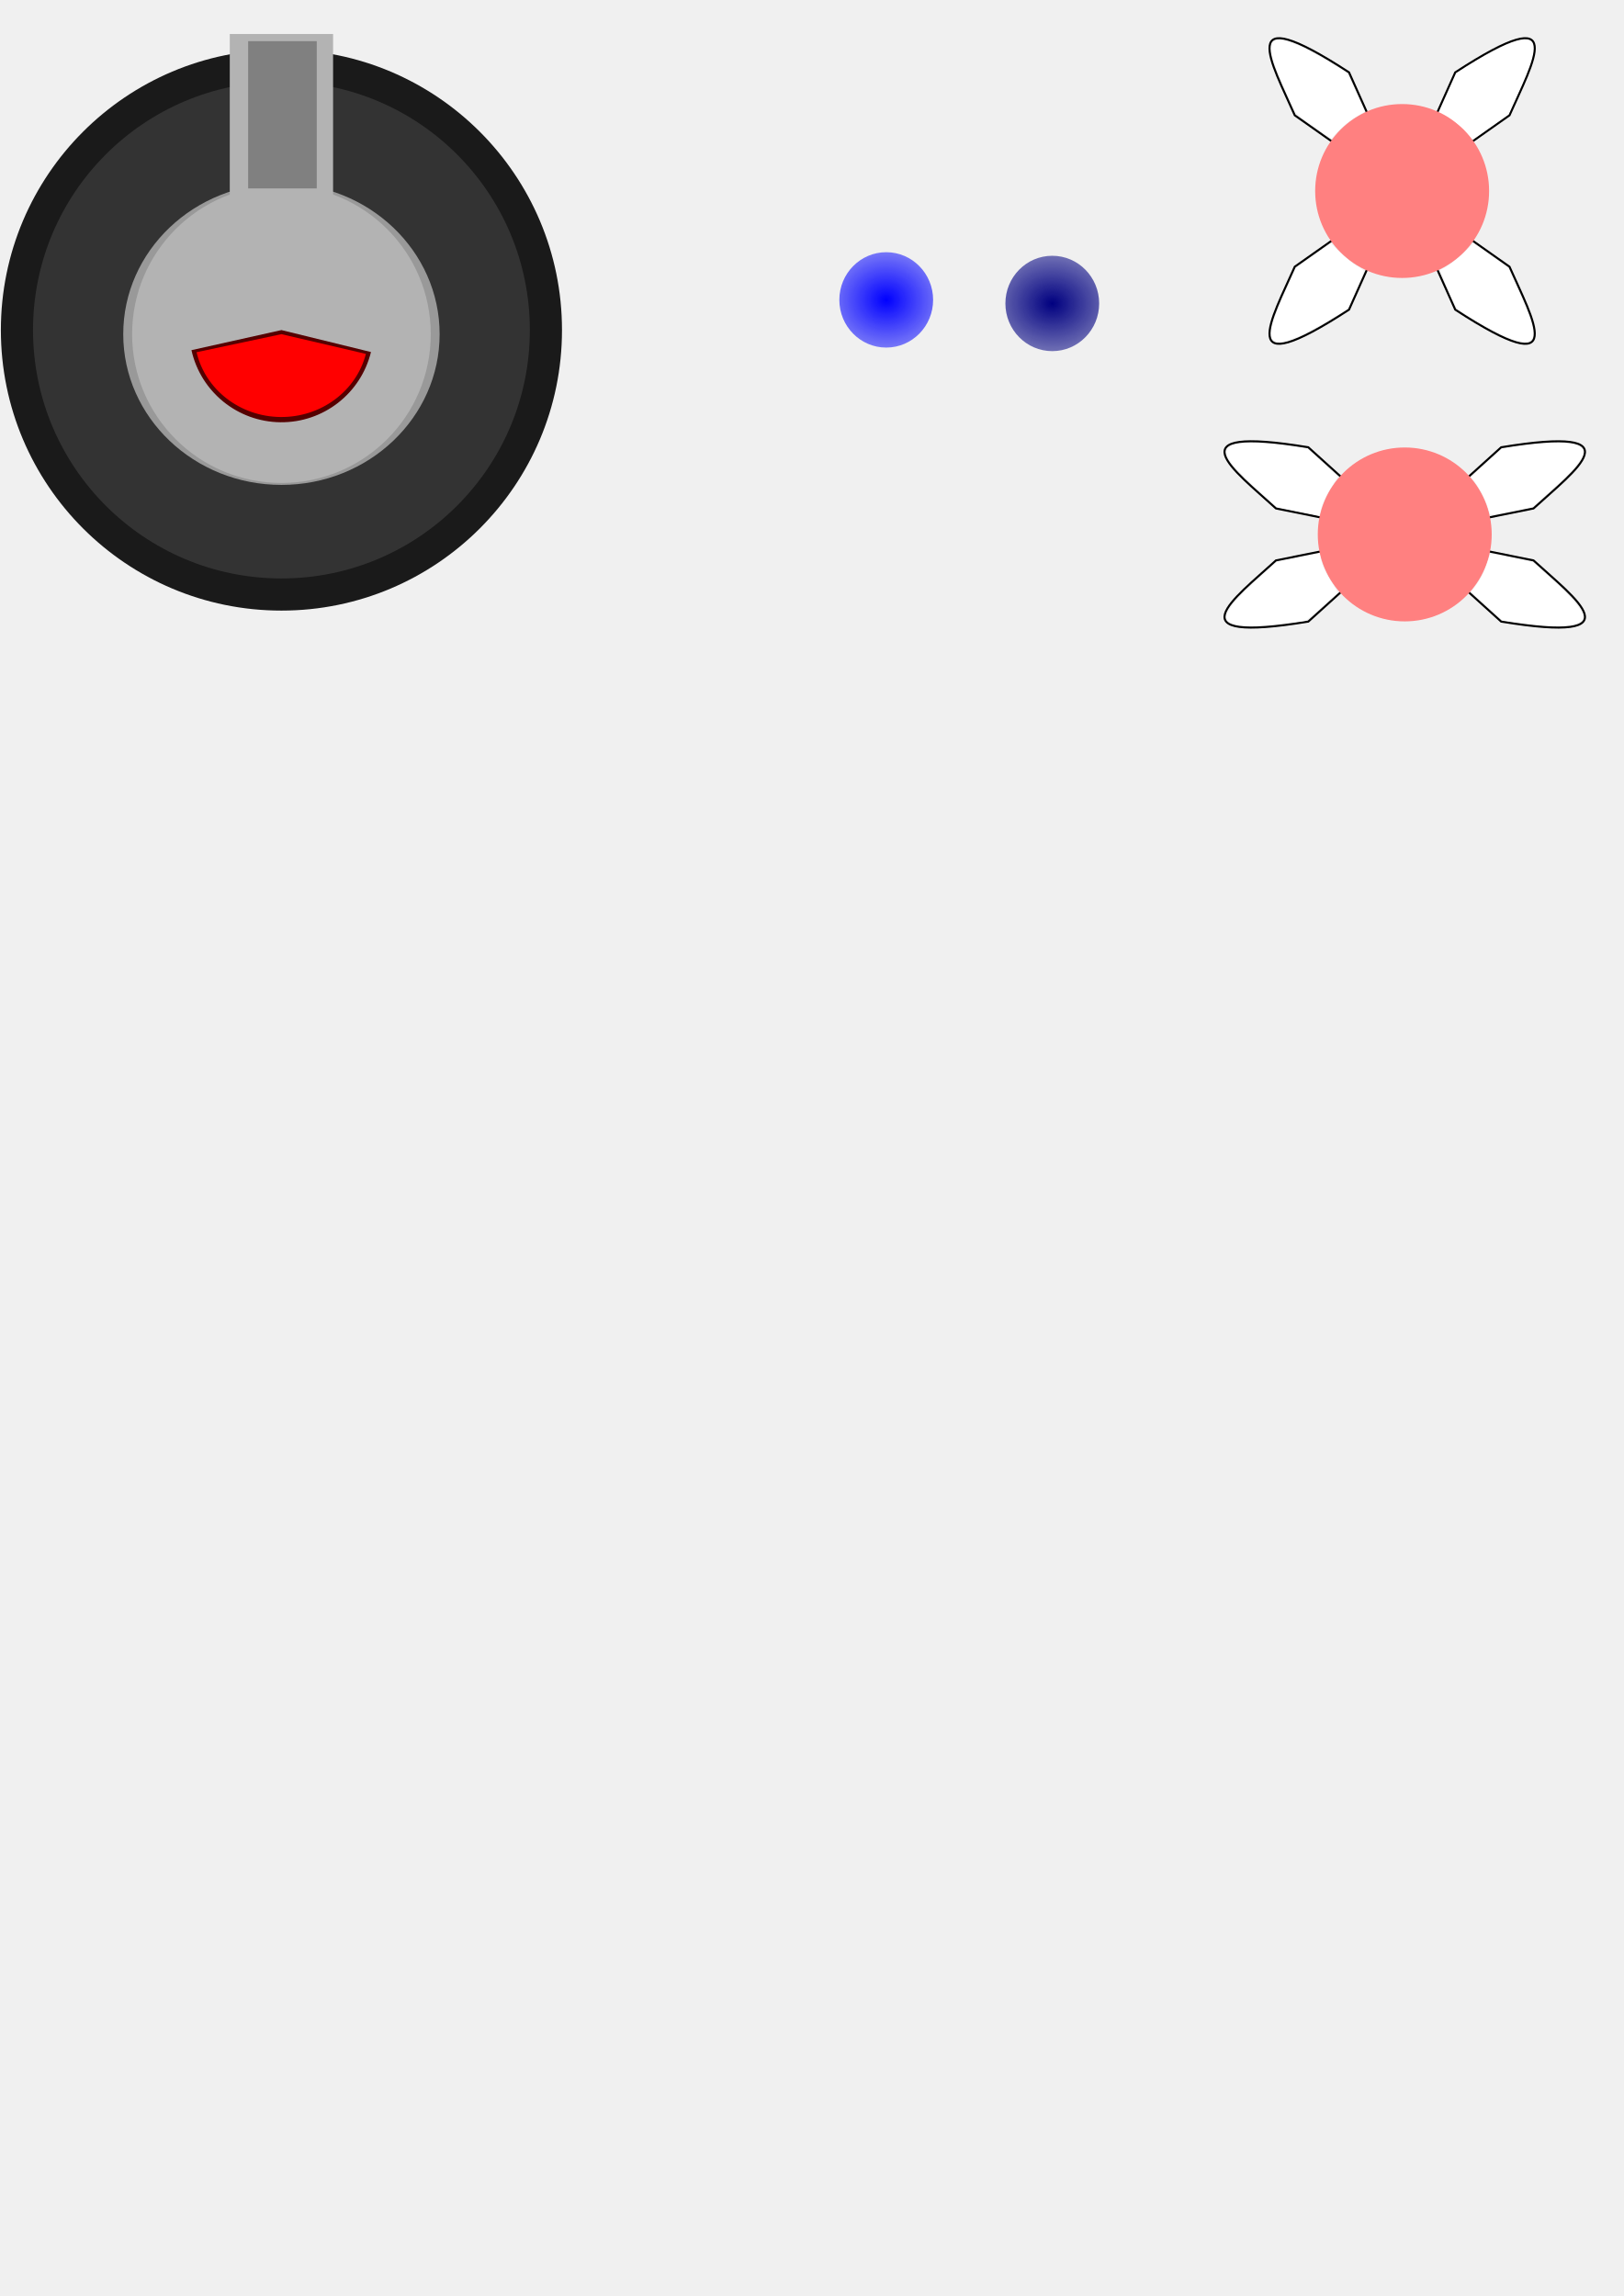
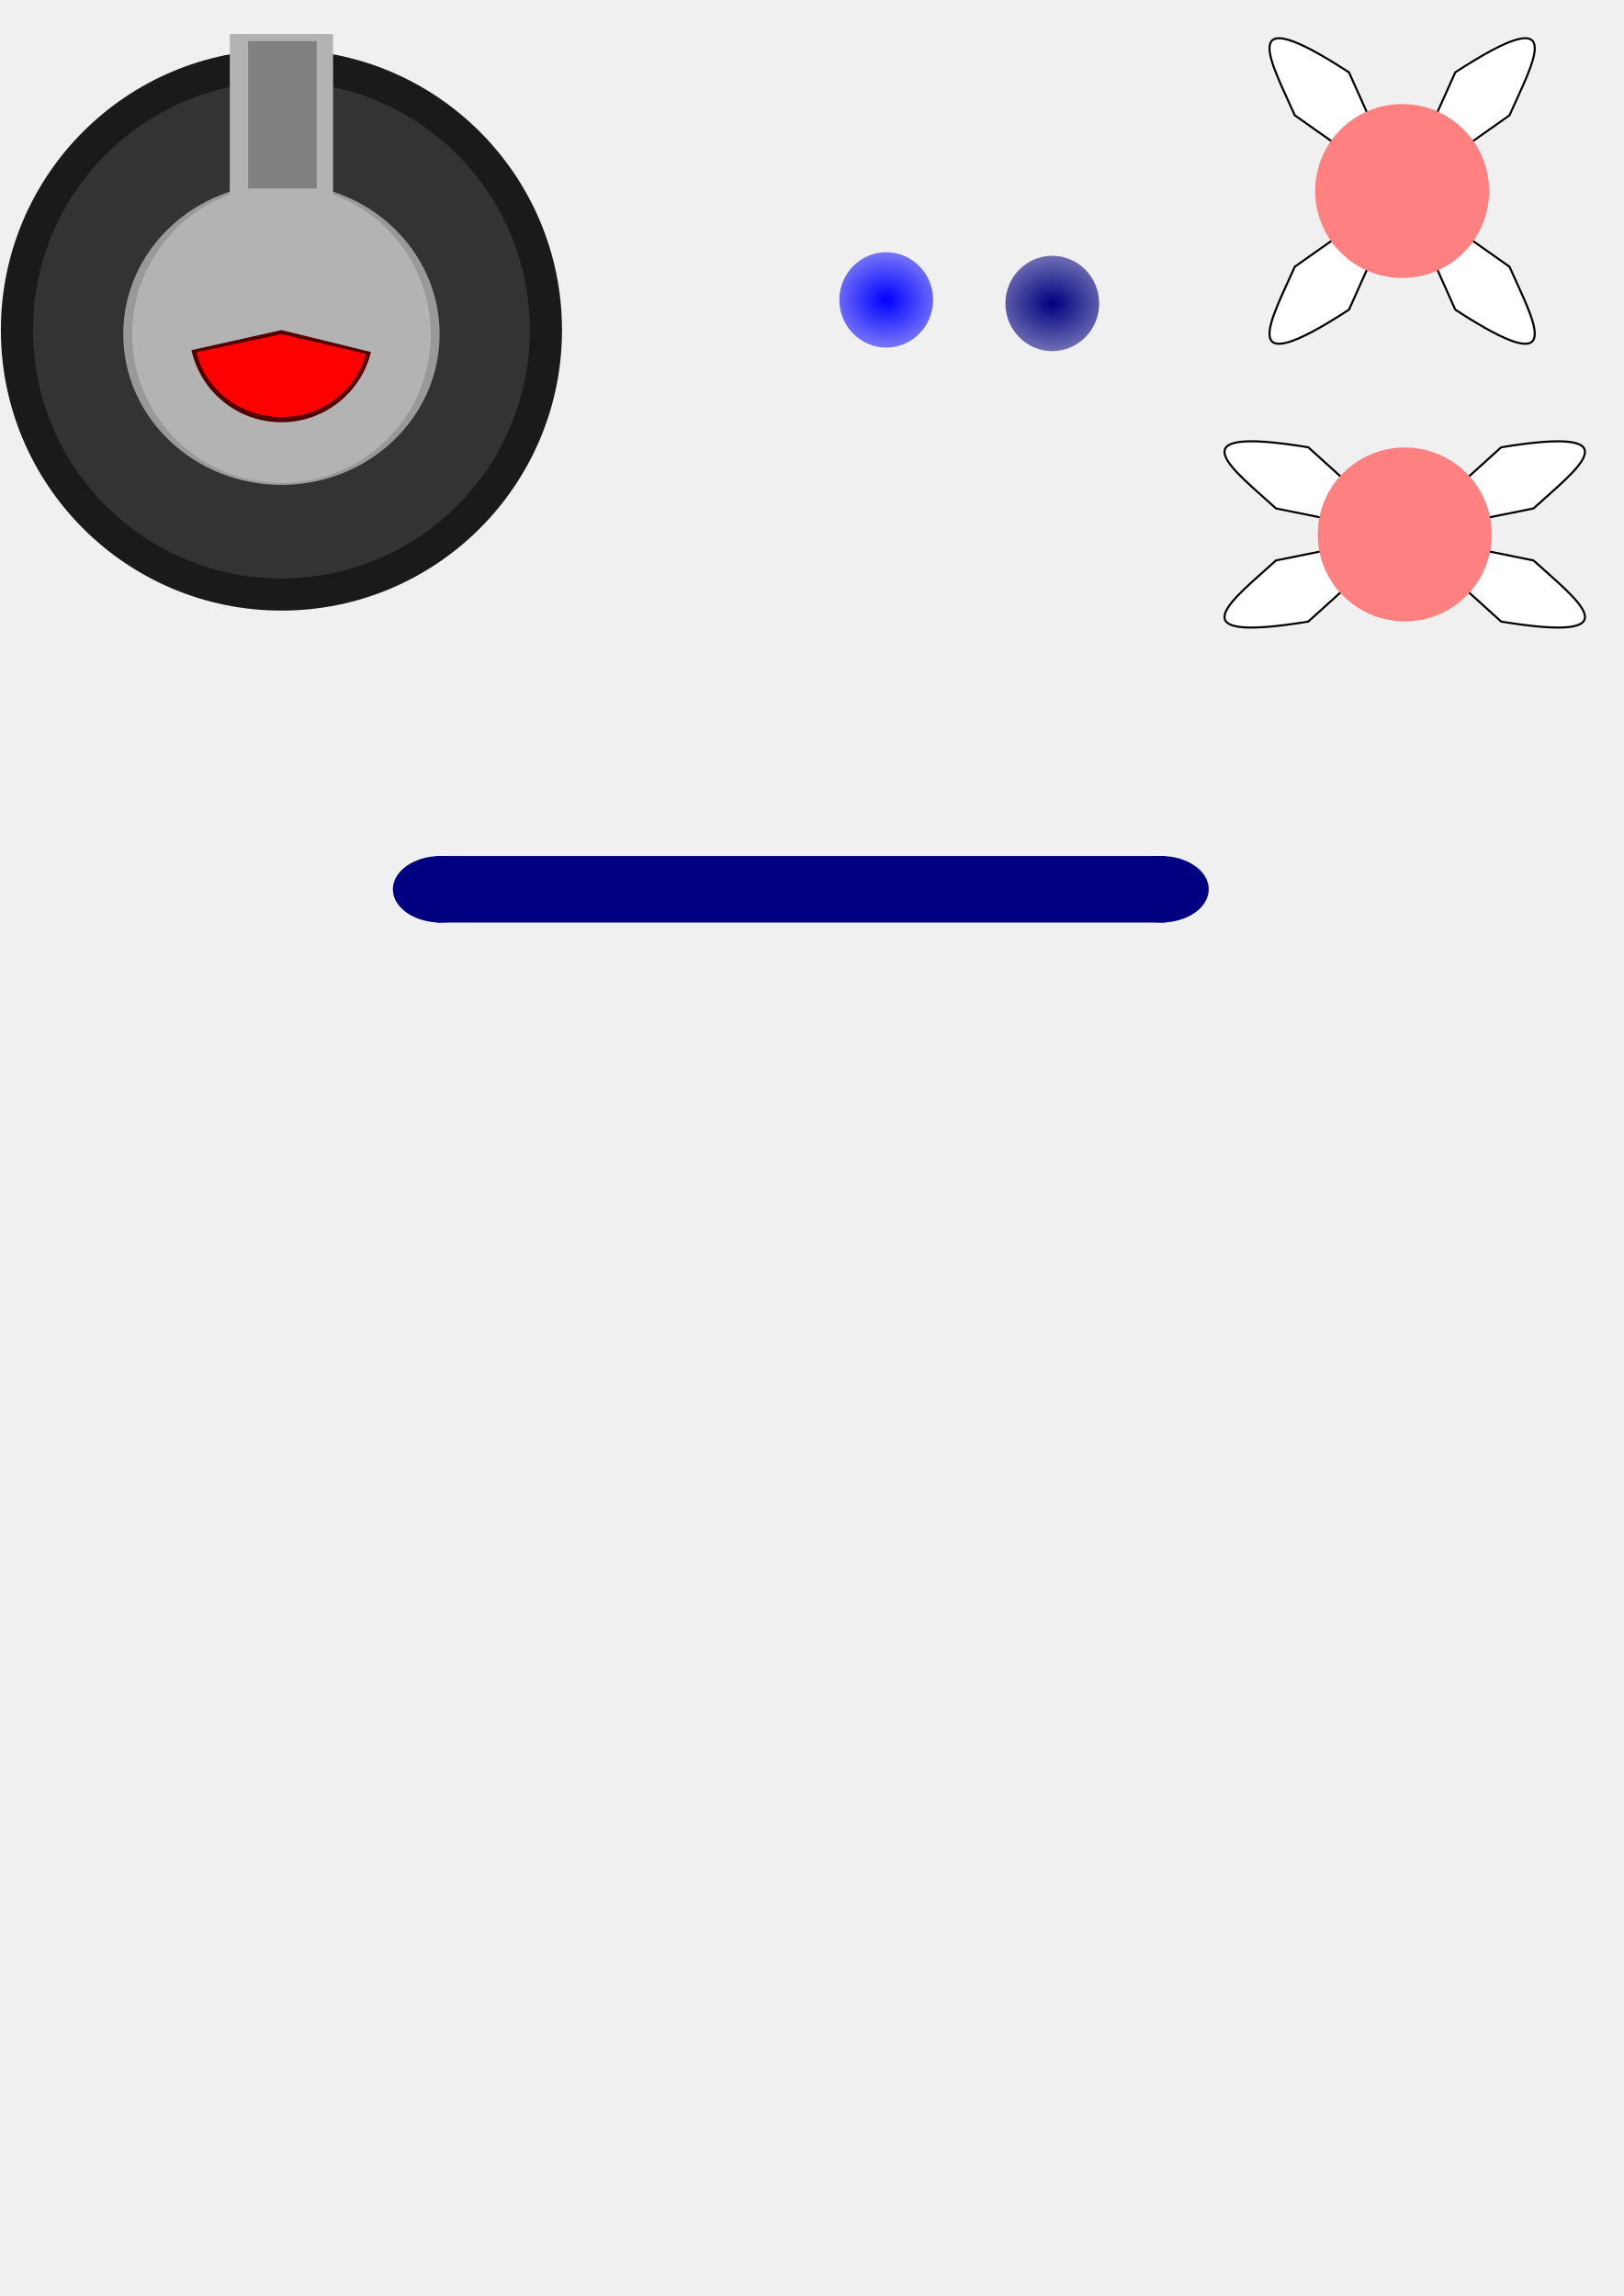
<svg xmlns="http://www.w3.org/2000/svg" xmlns:xlink="http://www.w3.org/1999/xlink" width="210mm" height="297mm" viewBox="0 0 210 297" version="1.1" id="svg8">
  <defs id="defs2">
    <linearGradient id="linearGradient56">
      <stop style="stop-color:#000080;stop-opacity:1;" offset="0" id="stop52" />
      <stop style="stop-color:#000080;stop-opacity:0;" offset="1" id="stop54" />
    </linearGradient>
    <linearGradient id="linearGradient52">
      <stop style="stop-color:#0000ff;stop-opacity:1;" offset="0" id="stop48" />
      <stop style="stop-color:#0000ff;stop-opacity:0;" offset="1" id="stop50" />
    </linearGradient>
    <radialGradient xlink:href="#linearGradient52" id="radialGradient54" cx="118.846" cy="38.503" fx="118.846" fy="38.503" r="6.064" gradientTransform="matrix(-0.03664053,2.064168,-2.336914,-0.04148215,208.9529,-204.9301)" gradientUnits="userSpaceOnUse" />
    <radialGradient xlink:href="#linearGradient56" id="radialGradient58" cx="136.095" cy="39.253" fx="136.095" fy="39.253" r="6.064" gradientTransform="matrix(-0.03746821,2.198786,-2.647171,-0.04510886,245.1038,-258.2195)" gradientUnits="userSpaceOnUse" />
  </defs>
  <g id="layer1">
    <circle style="fill:#1a1a1a;stroke-width:0.265" id="path18" cx="36.399" cy="42.698" r="36.286" />
    <circle style="fill:#333333;stroke-width:0.265" id="path20" cy="42.698" cx="36.399" r="32.128" />
    <path style="fill:#999999;stroke-width:0.275" id="path24-4" d="M 56.859,43.227 A 20.46,19.499 0 0 1 36.4,62.725 20.46,19.499 0 0 1 15.939,43.228 20.46,19.499 0 0 1 36.398,23.728 20.46,19.499 0 0 1 56.859,43.225 l -20.46,0.002 z" />
    <path style="fill:#b3b3b3;stroke-width:0.265" id="path24" d="M 55.712,43.227 A 19.313,19.248 0 0 1 36.4,62.475 19.313,19.248 0 0 1 17.086,43.228 19.313,19.248 0 0 1 36.398,23.978 19.313,19.248 0 0 1 55.712,43.225 l -19.313,0.002 z" />
    <path style="fill:#550000;stroke-width:0.281" id="path34-9" d="M 47.98,45.537 A 11.924,11.924 0 0 1 36.275,54.621 11.924,11.924 0 0 1 24.761,45.295 l 11.638,-2.597 z" />
    <path style="fill:#ff0000;stroke-width:0.258" id="path34" d="M 47.32,45.779 A 11.245,10.716 0 0 1 36.282,53.942 11.245,10.716 0 0 1 25.424,45.561 l 10.975,-2.334 z" />
    <rect style="fill:#b3b3b3;stroke-width:0.248" id="rect51" width="13.361" height="32.676" x="29.718" y="4.399" />
    <rect style="fill:#808080;stroke-width:0.154" id="rect51-0" width="8.871" height="19.05" x="32.096" y="5.325" />
    <ellipse style="fill:url(#radialGradient54);fill-opacity:1;stroke-width:0.052" id="path38" cx="114.62" cy="38.792" rx="6.064" ry="6.169" />
    <ellipse style="fill:url(#radialGradient58);fill-opacity:1;stroke-width:0.052" id="path38-6" cx="136.095" cy="39.253" rx="6.064" ry="6.169" />
    <path style="fill:none;stroke:#000000;stroke-width:0.265px;stroke-linecap:butt;stroke-linejoin:miter;stroke-opacity:1" d="M 181.344,24.708 174.474,9.361 c -15.083,-9.831 -9.955,-1.136 -7.016,5.554 z" id="path62-3" />
    <path style="fill:none;stroke:#000000;stroke-width:0.265px;stroke-linecap:butt;stroke-linejoin:miter;stroke-opacity:1" d="m 181.344,24.708 -6.87,15.347 c -15.083,9.831 -9.955,1.136 -7.016,-5.554 z" id="path62-3-0" />
    <path style="fill:#ffffff;stroke:#000000;stroke-width:0.265px;stroke-linecap:butt;stroke-linejoin:miter;stroke-opacity:1" d="m 181.344,24.708 6.87,-15.347 c 15.083,-9.831 9.955,-1.136 7.016,5.554 z" id="path62-3-9" />
    <path style="fill:none;stroke:#000000;stroke-width:0.265px;stroke-linecap:butt;stroke-linejoin:miter;stroke-opacity:1" d="m 181.344,24.708 6.87,15.347 c 15.083,9.831 9.955,1.136 7.016,-5.554 z" id="path62-3-0-0" />
    <circle style="fill:#ff8080;stroke-width:0.265" id="path58" cx="181.344" cy="24.708" r="11.248" />
    <path style="fill:#ffffff;stroke-width:0.552" d="m 716.44,64.099 c -3.005,-3.207 -10.039,-8.561 -12.189,-9.278 -0.331,-0.11 1.255,-4.301 3.639,-9.619 l 4.225,-9.423 8.377,-5.052 c 17.582,-10.604 26.888,-13.555 28.602,-9.07 1.191,3.117 -0.632,9.029 -7.607,24.665 l -4.208,9.432 -8.624,6.089 -8.624,6.089 z" id="path4623" transform="scale(0.2645833)" />
    <path style="fill:#ffffff;stroke-width:0.552" d="m 642.113,61.803 c -4.584,-3.235 -8.608,-6.491 -9.044,-7.32 -2.119,-4.026 -8.619,-19.171 -10.039,-23.394 -1.817,-5.402 -2.024,-8.469 -0.698,-10.361 2.154,-3.075 11.253,0.015 26.21,8.9 4.379,2.601 8.518,5.193 9.198,5.76 0.68,0.567 3.074,5.128 5.32,10.136 l 4.083,9.105 -2.982,1.667 c -3.945,2.206 -8.581,5.966 -11.013,8.934 -1.082,1.32 -2.149,2.401 -2.371,2.401 -0.222,0 -4.12,-2.622 -8.663,-5.828 z" id="path4625" transform="scale(0.2645833)" />
    <path style="fill:#ffffff;stroke-width:0.552" d="m 622.337,166.057 c -2.259,-2.496 -0.361,-9.444 7.042,-25.782 l 4.255,-9.391 8.48,-5.941 8.481,-5.941 4.641,4.56 c 2.553,2.508 6.178,5.43 8.057,6.494 1.879,1.063 3.419,2.172 3.422,2.463 0.003,0.291 -1.791,4.554 -3.987,9.474 l -3.993,8.944 -7.746,4.694 c -16.723,10.135 -25.896,13.473 -28.652,10.427 z" id="path4627" transform="scale(0.2645833)" />
    <path style="fill:#ffffff;stroke-width:0.552" d="m 739.918,166.044 c -9.16,-3.347 -26.894,-13.67 -28.395,-16.529 -2.377,-4.527 -7.818,-17.517 -7.396,-17.658 2.402,-0.801 8.264,-5.075 11.784,-8.592 l 4.307,-4.304 8.469,5.99 8.469,5.99 3.657,8.016 c 7.498,16.434 9.595,23.199 8.137,26.251 -0.666,1.394 -1.081,1.596 -3.512,1.712 -1.61,0.076 -3.907,-0.289 -5.52,-0.878 z" id="path4629" transform="scale(0.2645833)" />
    <path style="fill:none;stroke:#000000;stroke-width:0.265px;stroke-linecap:butt;stroke-linejoin:miter;stroke-opacity:1" d="M 181.681,69.132 169.206,57.857 c -17.766,-2.915 -9.568,2.975 -4.181,7.912 z" id="path62-3-1" />
    <path style="fill:none;stroke:#000000;stroke-width:0.265px;stroke-linecap:butt;stroke-linejoin:miter;stroke-opacity:1" d="m 181.681,69.132 12.475,-11.274 c 17.766,-2.915 9.568,2.975 4.181,7.912 z" id="path62-3-1-2" />
    <path style="fill:none;stroke:#000000;stroke-width:0.265px;stroke-linecap:butt;stroke-linejoin:miter;stroke-opacity:1" d="m 181.681,69.132 -12.475,11.274 c -17.766,2.915 -9.568,-2.975 -4.181,-7.912 z" id="path62-3-1-28" />
    <path style="fill:none;stroke:#000000;stroke-width:0.265px;stroke-linecap:butt;stroke-linejoin:miter;stroke-opacity:1" d="m 181.681,69.132 12.475,11.274 c 17.766,2.915 9.568,-2.975 4.181,-7.912 z" id="path62-3-1-2-6" />
    <circle style="fill:#ff8080;stroke-width:0.265" id="path58-1" cx="181.681" cy="69.132" r="11.248" />
    <path style="fill:#ffffff;stroke-width:0.552" d="m 634.316,249.968 -10.033,-2.063 -6.816,-6.097 c -8.864,-7.929 -15.556,-14.939 -17.042,-17.851 -1.48,-2.901 -1.112,-4.64 1.238,-5.855 3.701,-1.914 16.35,-1.804 30.358,0.263 l 7.007,1.034 7.514,6.783 c 4.133,3.731 7.443,6.934 7.356,7.118 -0.087,0.184 -1.31,2.075 -2.718,4.202 -2.8,4.23 -5.13,9.335 -5.737,12.569 -0.214,1.139 -0.547,2.046 -0.741,2.016 -0.194,-0.03 -4.868,-0.984 -10.386,-2.118 z" id="path4703" transform="scale(0.2645833)" />
    <path style="fill:#ffffff;stroke-width:0.552" d="m 606.783,305.755 c -11.807,-1.412 -9.63,-6.702 10.053,-24.428 l 7.291,-6.566 10.479,-2.108 10.479,-2.108 0.372,1.982 c 0.63,3.358 2.868,8.248 5.768,12.602 1.524,2.289 2.645,4.365 2.492,4.614 -0.598,0.968 -15.193,13.775 -15.697,13.775 -0.294,0 -4.335,0.473 -8.981,1.052 -10.48,1.305 -17.939,1.702 -22.256,1.186 z" id="path4705" transform="scale(0.2645833)" />
    <path style="fill:#ffffff;stroke-width:0.552" d="m 754.132,305.732 c -2.817,-0.247 -8.394,-0.896 -12.393,-1.443 l -7.272,-0.994 -7.633,-6.871 c -4.198,-3.779 -7.633,-6.959 -7.633,-7.065 0,-0.107 0.888,-1.357 1.973,-2.779 3.071,-4.023 4.751,-7.657 7.147,-15.464 0.137,-0.447 3.279,0.005 10.512,1.515 l 10.316,2.153 6.156,5.467 c 12.237,10.867 18.586,18.201 18.586,21.47 0,3.396 -8.079,5.036 -19.761,4.012 z" id="path4707" transform="scale(0.2645833)" />
    <path style="fill:#ffffff;stroke-width:0.552" d="m 728.316,251.382 c -0.104,-0.342 -0.609,-1.988 -1.121,-3.66 -1.104,-3.6 -4.139,-9.376 -6.481,-12.336 l -1.674,-2.116 1.324,-1.257 c 0.728,-0.691 4.138,-3.813 7.577,-6.936 l 6.253,-5.679 7.005,-1.037 c 19.052,-2.821 31.991,-1.963 32.591,2.161 0.524,3.603 -5.277,10.232 -21.156,24.174 l -3.632,3.189 -10.248,2.059 c -7.03,1.413 -10.308,1.864 -10.437,1.438 z" id="path4709" transform="scale(0.2645833)" />
+     <rect style="fill:#000080;stroke-width:0.211" id="rect3823" width="94.293" height="8.606" x="56.424" y="110.729" />
+     <ellipse style="fill:#000080;stroke-width:0.265" id="path4630" cx="56.985" cy="115.032" rx="6.174" ry="4.303" />
+     <ellipse style="fill:#000080;stroke-width:0.265" id="path4630-8" cx="150.156" cy="115.032" rx="6.174" ry="4.303" />
  </g>
</svg>
